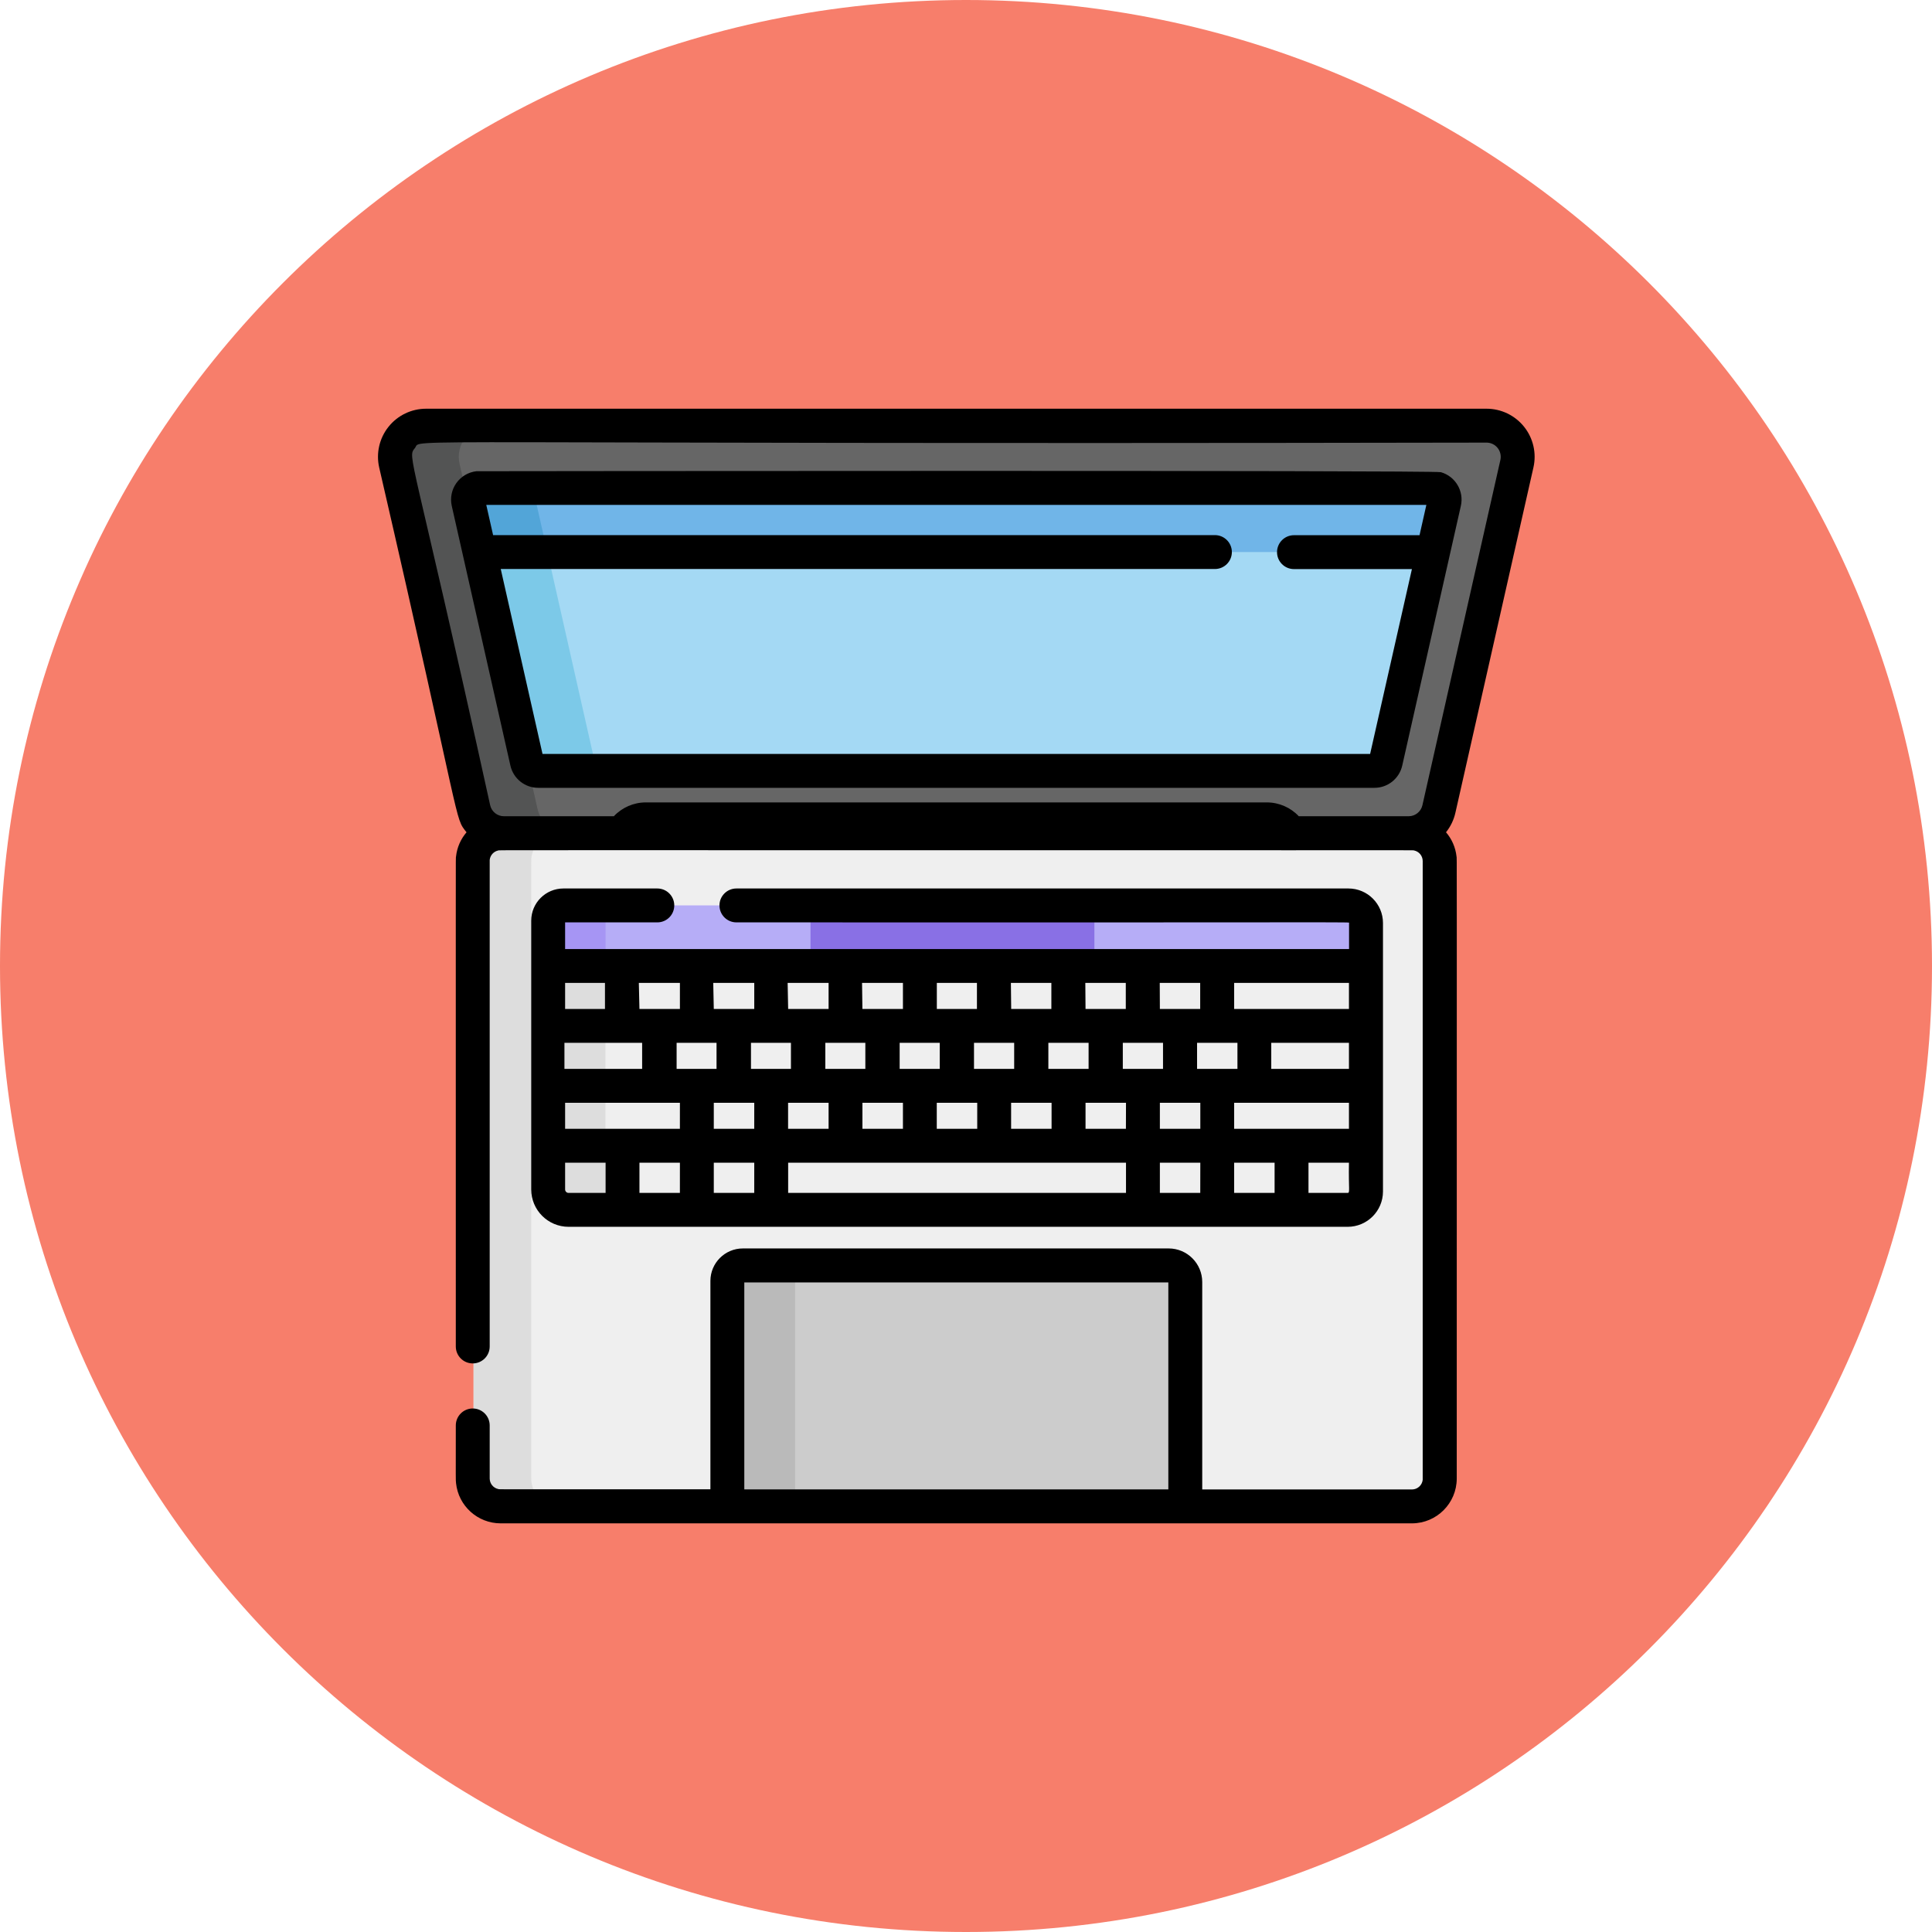
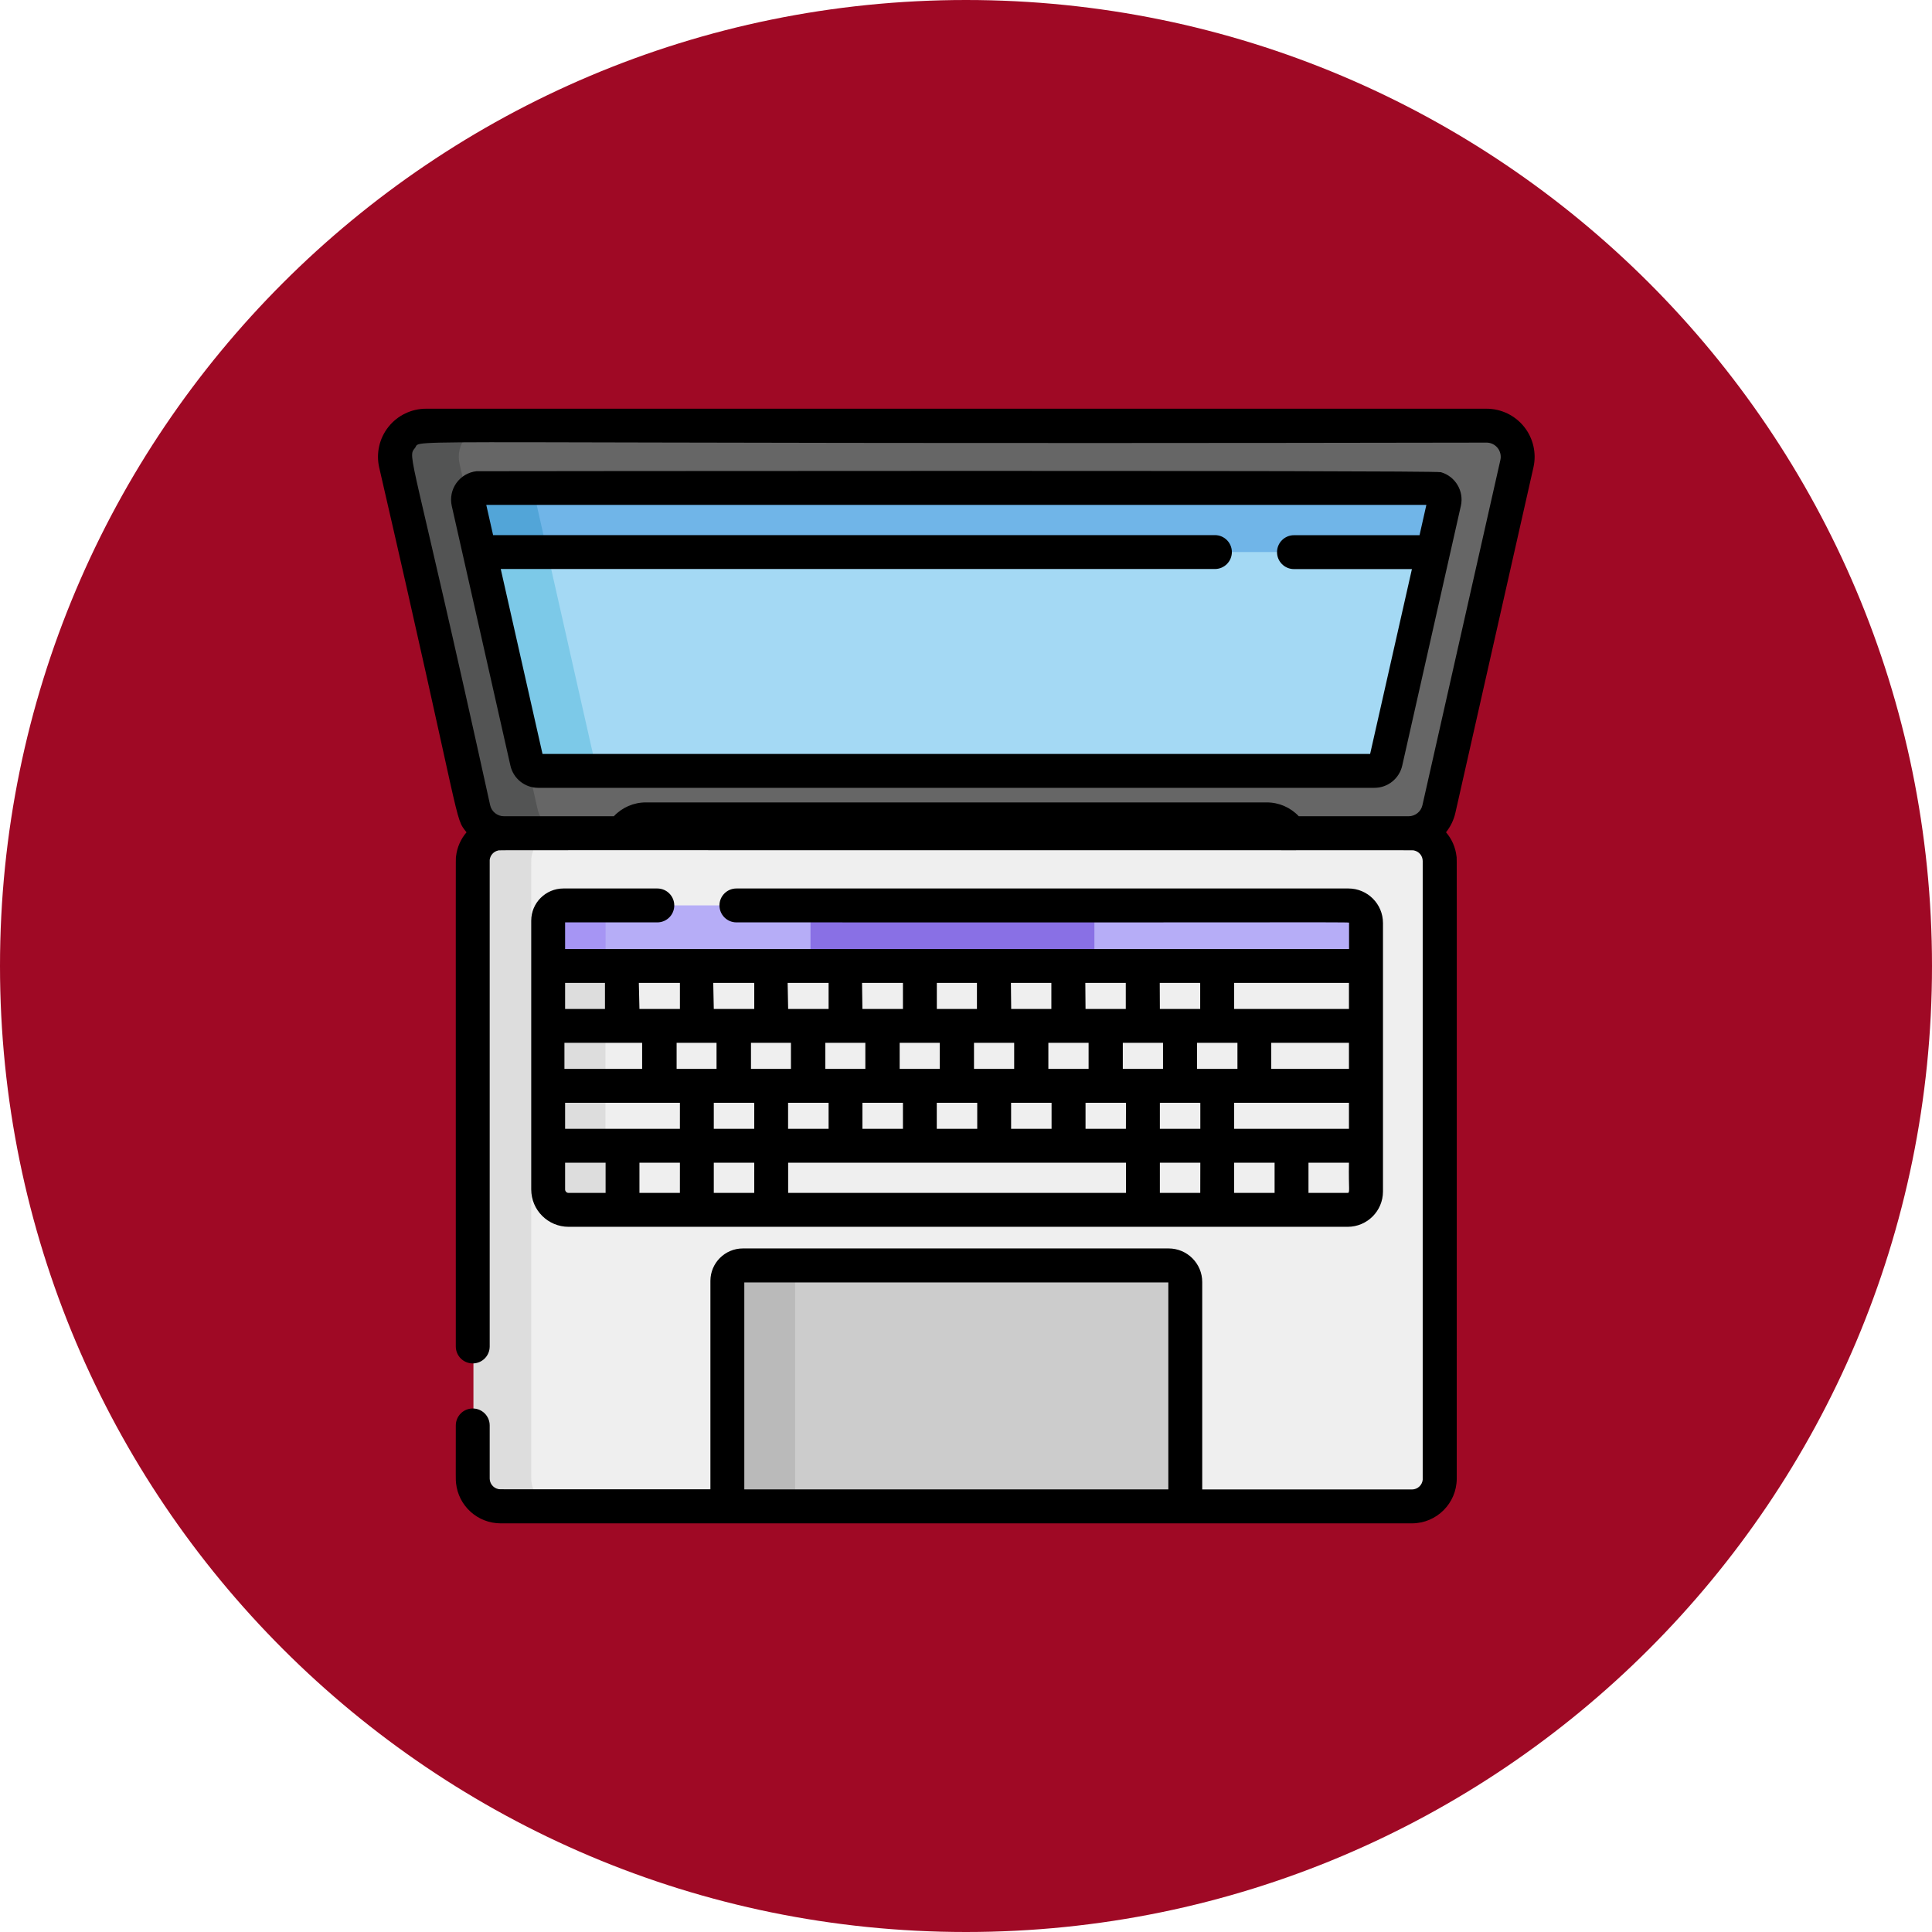
<svg xmlns="http://www.w3.org/2000/svg" width="92" height="92" viewBox="0 0 92 92">
  <g id="Grupo_1069953" data-name="Grupo 1069953" transform="translate(-2562 10828)">
-     <circle id="Elipse_9037" data-name="Elipse 9037" cx="46" cy="46" r="46" transform="translate(2562 -10828)" fill="#f77e6b" />
+     <circle id="Elipse_9037" data-name="Elipse 9037" cx="46" cy="46" r="46" transform="translate(2562 -10828)" fill="#9f0925" />
    <g id="macbook-pro_1_" data-name="macbook-pro (1)" transform="translate(2580 -10817.859)">
      <path id="Trazado_813535" data-name="Trazado 813535" d="M132.237,188.86H100.98a.971.971,0,0,1-.968-.968h0a.971.971,0,0,1,.968-.968h31.257a.971.971,0,0,1,.968.968h0A.971.971,0,0,1,132.237,188.86Z" transform="translate(-89.254 -158.496)" fill="#444443" />
      <path id="Trazado_813536" data-name="Trazado 813536" d="M87.309,197.17c-.254-.052-43.754-.038-43.937,0a1.324,1.324,0,0,0-1.054,1.292c0,30.711-.006,29.423.007,29.55a1.323,1.323,0,0,0,1.312,1.184c.189,0,43.441.021,43.672-.027a1.324,1.324,0,0,0,1.054-1.292V198.462A1.324,1.324,0,0,0,87.309,197.17Z" transform="translate(-37.765 -167.61)" fill="#efefef" />
      <path id="Trazado_813537" data-name="Trazado 813537" d="M45.061,227.927c0-30.711-.006-29.423.007-29.55a1.323,1.323,0,0,1,1.312-1.184,27.5,27.5,0,0,0-3.009.027,1.324,1.324,0,0,0-1.054,1.292c0,30.711-.006,29.423.007,29.55a1.323,1.323,0,0,0,1.312,1.184h2.744A1.323,1.323,0,0,1,45.061,227.927Z" transform="translate(-37.765 -167.659)" fill="#ddd" />
      <path id="Trazado_813538" data-name="Trazado 813538" d="M59.485,16.8H8.988a1.484,1.484,0,0,0-1.447,1.81l3.712,16.44A1.484,1.484,0,0,0,12.7,36.208h5.63a1.283,1.283,0,0,1,1.121-.659h29.57a1.283,1.283,0,0,1,1.121.659h5.63a1.484,1.484,0,0,0,1.447-1.157l3.712-16.44A1.484,1.484,0,0,0,59.485,16.8Z" transform="translate(-6.697 -6.674)" fill="#666" />
      <path id="Trazado_813539" data-name="Trazado 813539" d="M14.293,35.051,10.58,18.611a1.484,1.484,0,0,1,1.447-1.81H8.988a1.484,1.484,0,0,0-1.447,1.81l3.712,16.44A1.484,1.484,0,0,0,12.7,36.208H15.74A1.483,1.483,0,0,1,14.293,35.051Z" transform="translate(-6.697 -6.674)" fill="#535454" />
      <path id="Trazado_813540" data-name="Trazado 813540" d="M75.329,255.976V267.59h38.944V255.976Z" transform="translate(-67.226 -220.12)" fill="#efefef" />
      <path id="Trazado_813541" data-name="Trazado 813541" d="M78.057,255.976H75.328V267.59h2.729V255.976Z" transform="translate(-67.225 -220.12)" fill="#ddd" />
      <path id="Trazado_813542" data-name="Trazado 813542" d="M78.869,229.175h-3.54v2.883h38.944v-2.883Z" transform="translate(-67.226 -196.202)" fill="#b6adf7" />
      <path id="Trazado_813543" data-name="Trazado 813543" d="M75.329,229.175v2.883h2.734v-2.883Z" transform="translate(-67.226 -196.202)" fill="#a695f4" />
      <path id="Trazado_813544" data-name="Trazado 813544" d="M191.46,229.175v2.883h13.518v-2.883Z" transform="translate(-170.864 -196.202)" fill="#8970e5" />
      <path id="Trazado_813545" data-name="Trazado 813545" d="M156.547,388.549h-1.311a.589.589,0,0,0-.589.589v10.879h21.806V389.068a.519.519,0,0,0-.519-.519Z" transform="translate(-138.011 -338.431)" fill="#ccc" />
      <path id="Trazado_813546" data-name="Trazado 813546" d="M158.464,388.549h-3.227a.589.589,0,0,0-.589.589v10.879h3.227V389.138A.589.589,0,0,1,158.464,388.549Z" transform="translate(-138.011 -338.431)" fill="#bababa" />
      <path id="Trazado_813547" data-name="Trazado 813547" d="M83.007,57.855H43.2a.556.556,0,0,1-.543-.434L39.863,45.062a.557.557,0,0,1,.543-.679H85.8a.557.557,0,0,1,.543.679L83.55,57.421A.557.557,0,0,1,83.007,57.855Z" transform="translate(-35.562 -31.289)" fill="#a4d9f4" />
      <path id="Trazado_813548" data-name="Trazado 813548" d="M45.881,57.421,43.09,45.062a.557.557,0,0,1,.543-.679H40.406a.557.557,0,0,0-.543.679l2.791,12.359a.557.557,0,0,0,.543.434h3.227A.557.557,0,0,1,45.881,57.421Z" transform="translate(-35.562 -31.289)" fill="#7cc9e8" />
      <path id="Trazado_813549" data-name="Trazado 813549" d="M86.34,45.062a.557.557,0,0,0-.543-.679H40.405a.557.557,0,0,0-.543.679l.536,2.373H85.8Z" transform="translate(-35.562 -31.289)" fill="#70b5e8" />
      <path id="Trazado_813550" data-name="Trazado 813550" d="M43.626,47.419l-.536-2.373a.557.557,0,0,1,.543-.679c-3.511,0-3.288-.015-3.422.035a.557.557,0,0,0-.349.644l.536,2.373Z" transform="translate(-35.563 -31.274)" fill="#52a5d8" />
      <path id="Trazado_813551" data-name="Trazado 813551" d="M55.021,12.117a2.29,2.29,0,0,0-2.234-2.795H2.291a2.29,2.29,0,0,0-2.234,2.8c4.014,17.393,3.56,16.62,4.159,17.37a2.119,2.119,0,0,0-.5,1.151c-.021.2-.007-1.331-.011,23.334a.807.807,0,0,0,1.614,0c0-24.178,0-23.122,0-23.17a.517.517,0,0,1,.407-.449c.1-.021-1.647-.01,37.712-.01,6.2,0,5.824-.005,5.9.01a.516.516,0,0,1,.41.5c0,30.784,0,29.417,0,29.468a.516.516,0,0,1-.509.46H39.249V50.909a1.6,1.6,0,0,0-1.6-1.6H17.374a1.547,1.547,0,0,0-1.545,1.545v9.923c-10.651,0-10,.009-10.1-.01a.516.516,0,0,1-.41-.5V57.737a.807.807,0,1,0-1.614,0c0,2.676-.008,2.56.011,2.749A2.138,2.138,0,0,0,5.835,62.4H49.243a2.137,2.137,0,0,0,2.126-2.126c0-31.348.01-29.429-.011-29.632a2.119,2.119,0,0,0-.5-1.151,2.3,2.3,0,0,0,.447-.93ZM37.635,60.782H17.443V50.927H37.635v9.855ZM49.735,28.2a.673.673,0,0,1-.66.528H43.847a2.092,2.092,0,0,0-1.523-.659H12.754a2.093,2.093,0,0,0-1.523.659H6a.673.673,0,0,1-.66-.528C1.579,11.1,1.377,11.672,1.762,11.19s-2.668-.157,51.025-.254a.677.677,0,0,1,.66.826Z" transform="translate(0)" />
      <path id="Trazado_813552" data-name="Trazado 813552" d="M79.482,36.914c-.342-.1-45.917-.049-45.928-.047a1.363,1.363,0,0,0-1.175,1.655l2.791,12.359a1.356,1.356,0,0,0,1.33,1.063H76.31a1.356,1.356,0,0,0,1.33-1.063L80.43,38.522A1.359,1.359,0,0,0,79.482,36.914Zm-1.019,3H72.484a.807.807,0,1,0,0,1.614H78.1L76.11,50.331H36.7l-1.989-8.807H68.719a.807.807,0,1,0,0-1.614H34.347l-.325-1.438H78.788Z" transform="translate(-28.866 -24.569)" />
      <path id="Trazado_813553" data-name="Trazado 813553" d="M73.834,223.309a.807.807,0,0,0,0-1.614H69.361a1.534,1.534,0,0,0-1.532,1.532v12.8a1.781,1.781,0,0,0,1.779,1.779h37.1a1.683,1.683,0,0,0,1.681-1.681V223.338a1.645,1.645,0,0,0-1.643-1.643H77.6a.807.807,0,0,0,0,1.614c30.416.014,29.174-.029,29.174.029v1.24H69.443v-1.269Zm-2.465,12.883H69.608a.165.165,0,0,1-.165-.165v-1.275h1.927v1.44Zm3.54,0H72.983v-1.44H74.91Zm0-3.054H69.443V231.9H74.91Zm3.54,3.054H76.523v-1.44H78.45Zm0-3.054H76.523V231.9H78.45Zm17.7,3.054H80.064v-1.44H96.152v1.44Zm-16.088-3.054V231.9H81.99v1.24Zm3.54,0V231.9H85.53v1.24Zm3.54,0V231.9h1.927v1.24Zm3.54,0V231.9h1.927v1.24Zm5.467,0H94.225V231.9h1.927Zm3.54,3.054H97.765v-1.44h1.926Zm0-3.054H97.765V231.9h1.926v1.24Zm3.54,3.054h-1.927v-1.44h1.927Zm3.473,0h-1.859v-1.44h1.927C106.745,236.046,106.834,236.192,106.7,236.192Zm.068-3.054h-5.467V231.9h5.467v1.24Zm0-2.853h-3.7v-1.24h3.7Zm-5.467-4.093h5.467v1.24h-5.467Zm.157,2.853v1.24H99.536v-1.24h1.927Zm-3.7-2.853h1.926v1.24H97.765Zm.156,2.853v1.24H96v-1.24h1.927Zm-3.7-2.853h1.927v1.24H94.225Zm.156,2.853v1.24H92.455v-1.24h1.927Zm-3.7-2.853h1.927v1.24H90.685Zm.156,2.853v1.24H88.914v-1.24h1.927Zm-3.7-2.853h1.927v1.24H87.144v-1.24Zm.156,2.853v1.24H85.374v-1.24H87.3Zm-3.7-2.853H85.53v1.24H83.6Zm.157,2.853v1.24H81.834v-1.24H83.76Zm-3.7-2.853H81.99v1.24H80.064Zm.157,2.853v1.24H78.294v-1.24H80.22Zm-3.7-2.853H78.45v1.24H76.523Zm.157,2.853v1.24H74.753v-1.24H76.68Zm-3.7-2.853H74.91v1.24H72.983Zm.157,2.853v1.24h-3.7v-1.24h3.7Zm-1.77-2.853v1.24H69.443v-1.24Z" transform="translate(-60.533 -189.527)" />
    </g>
  </g>
</svg>
